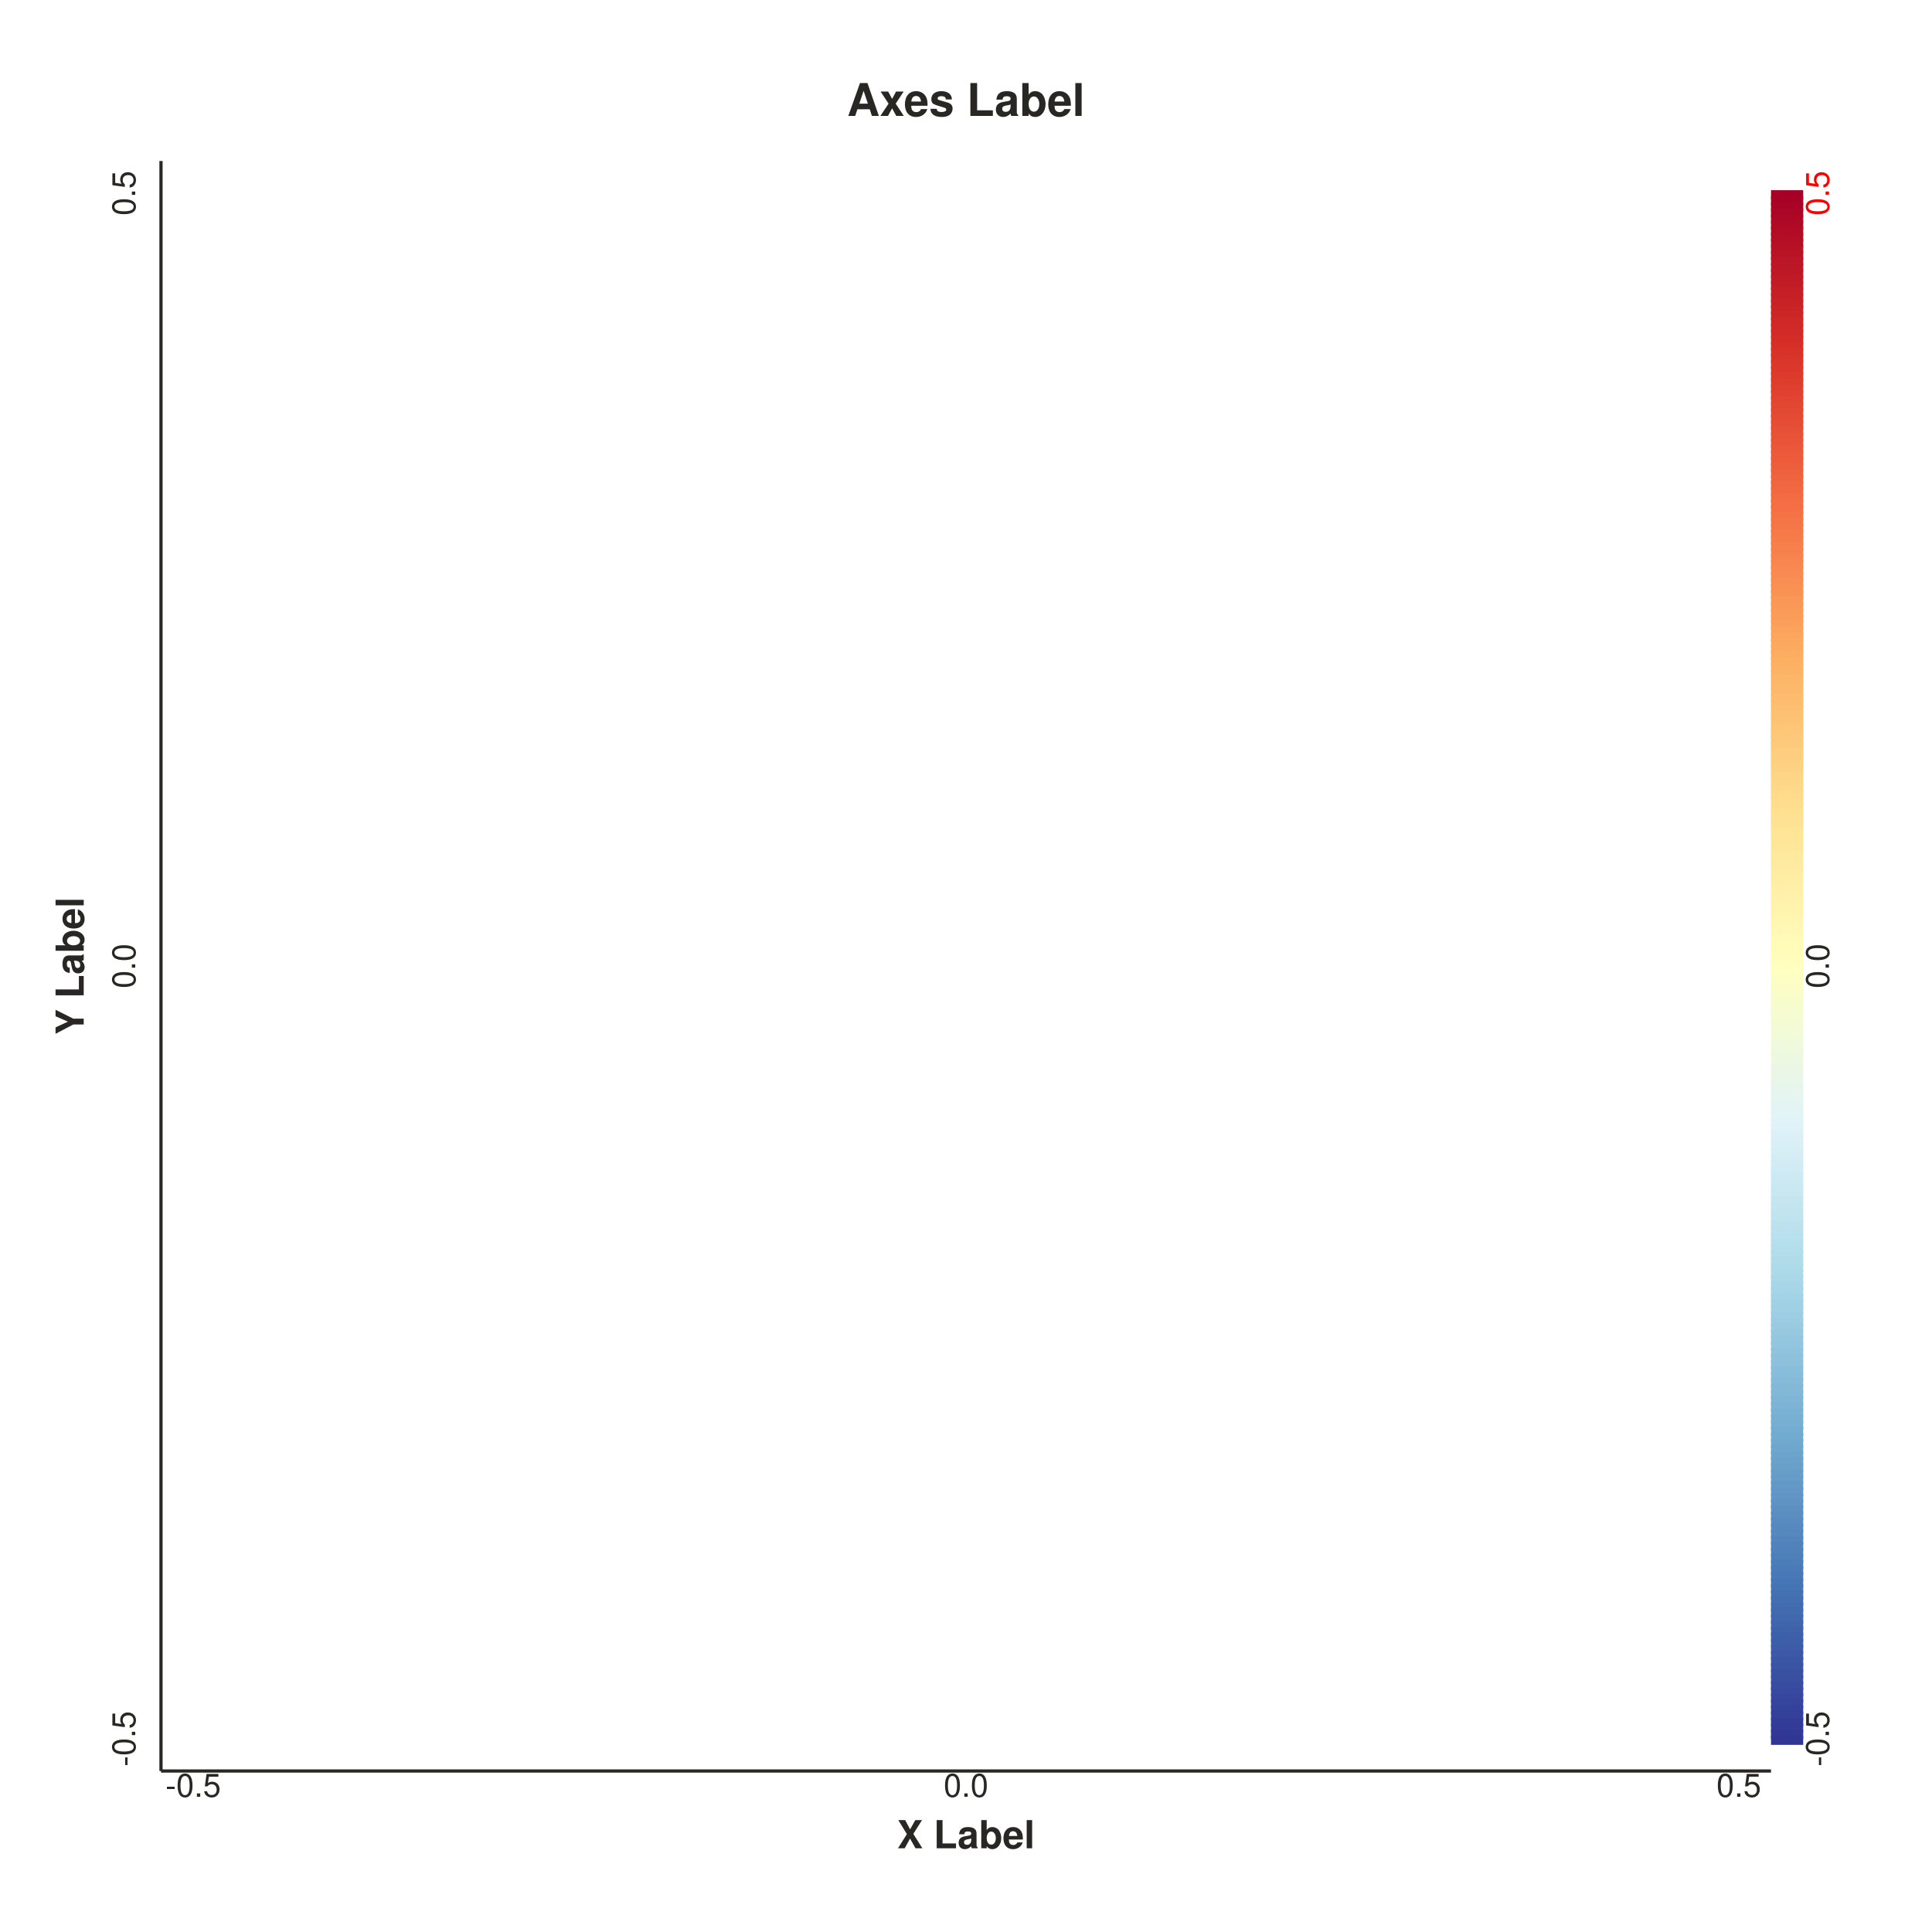
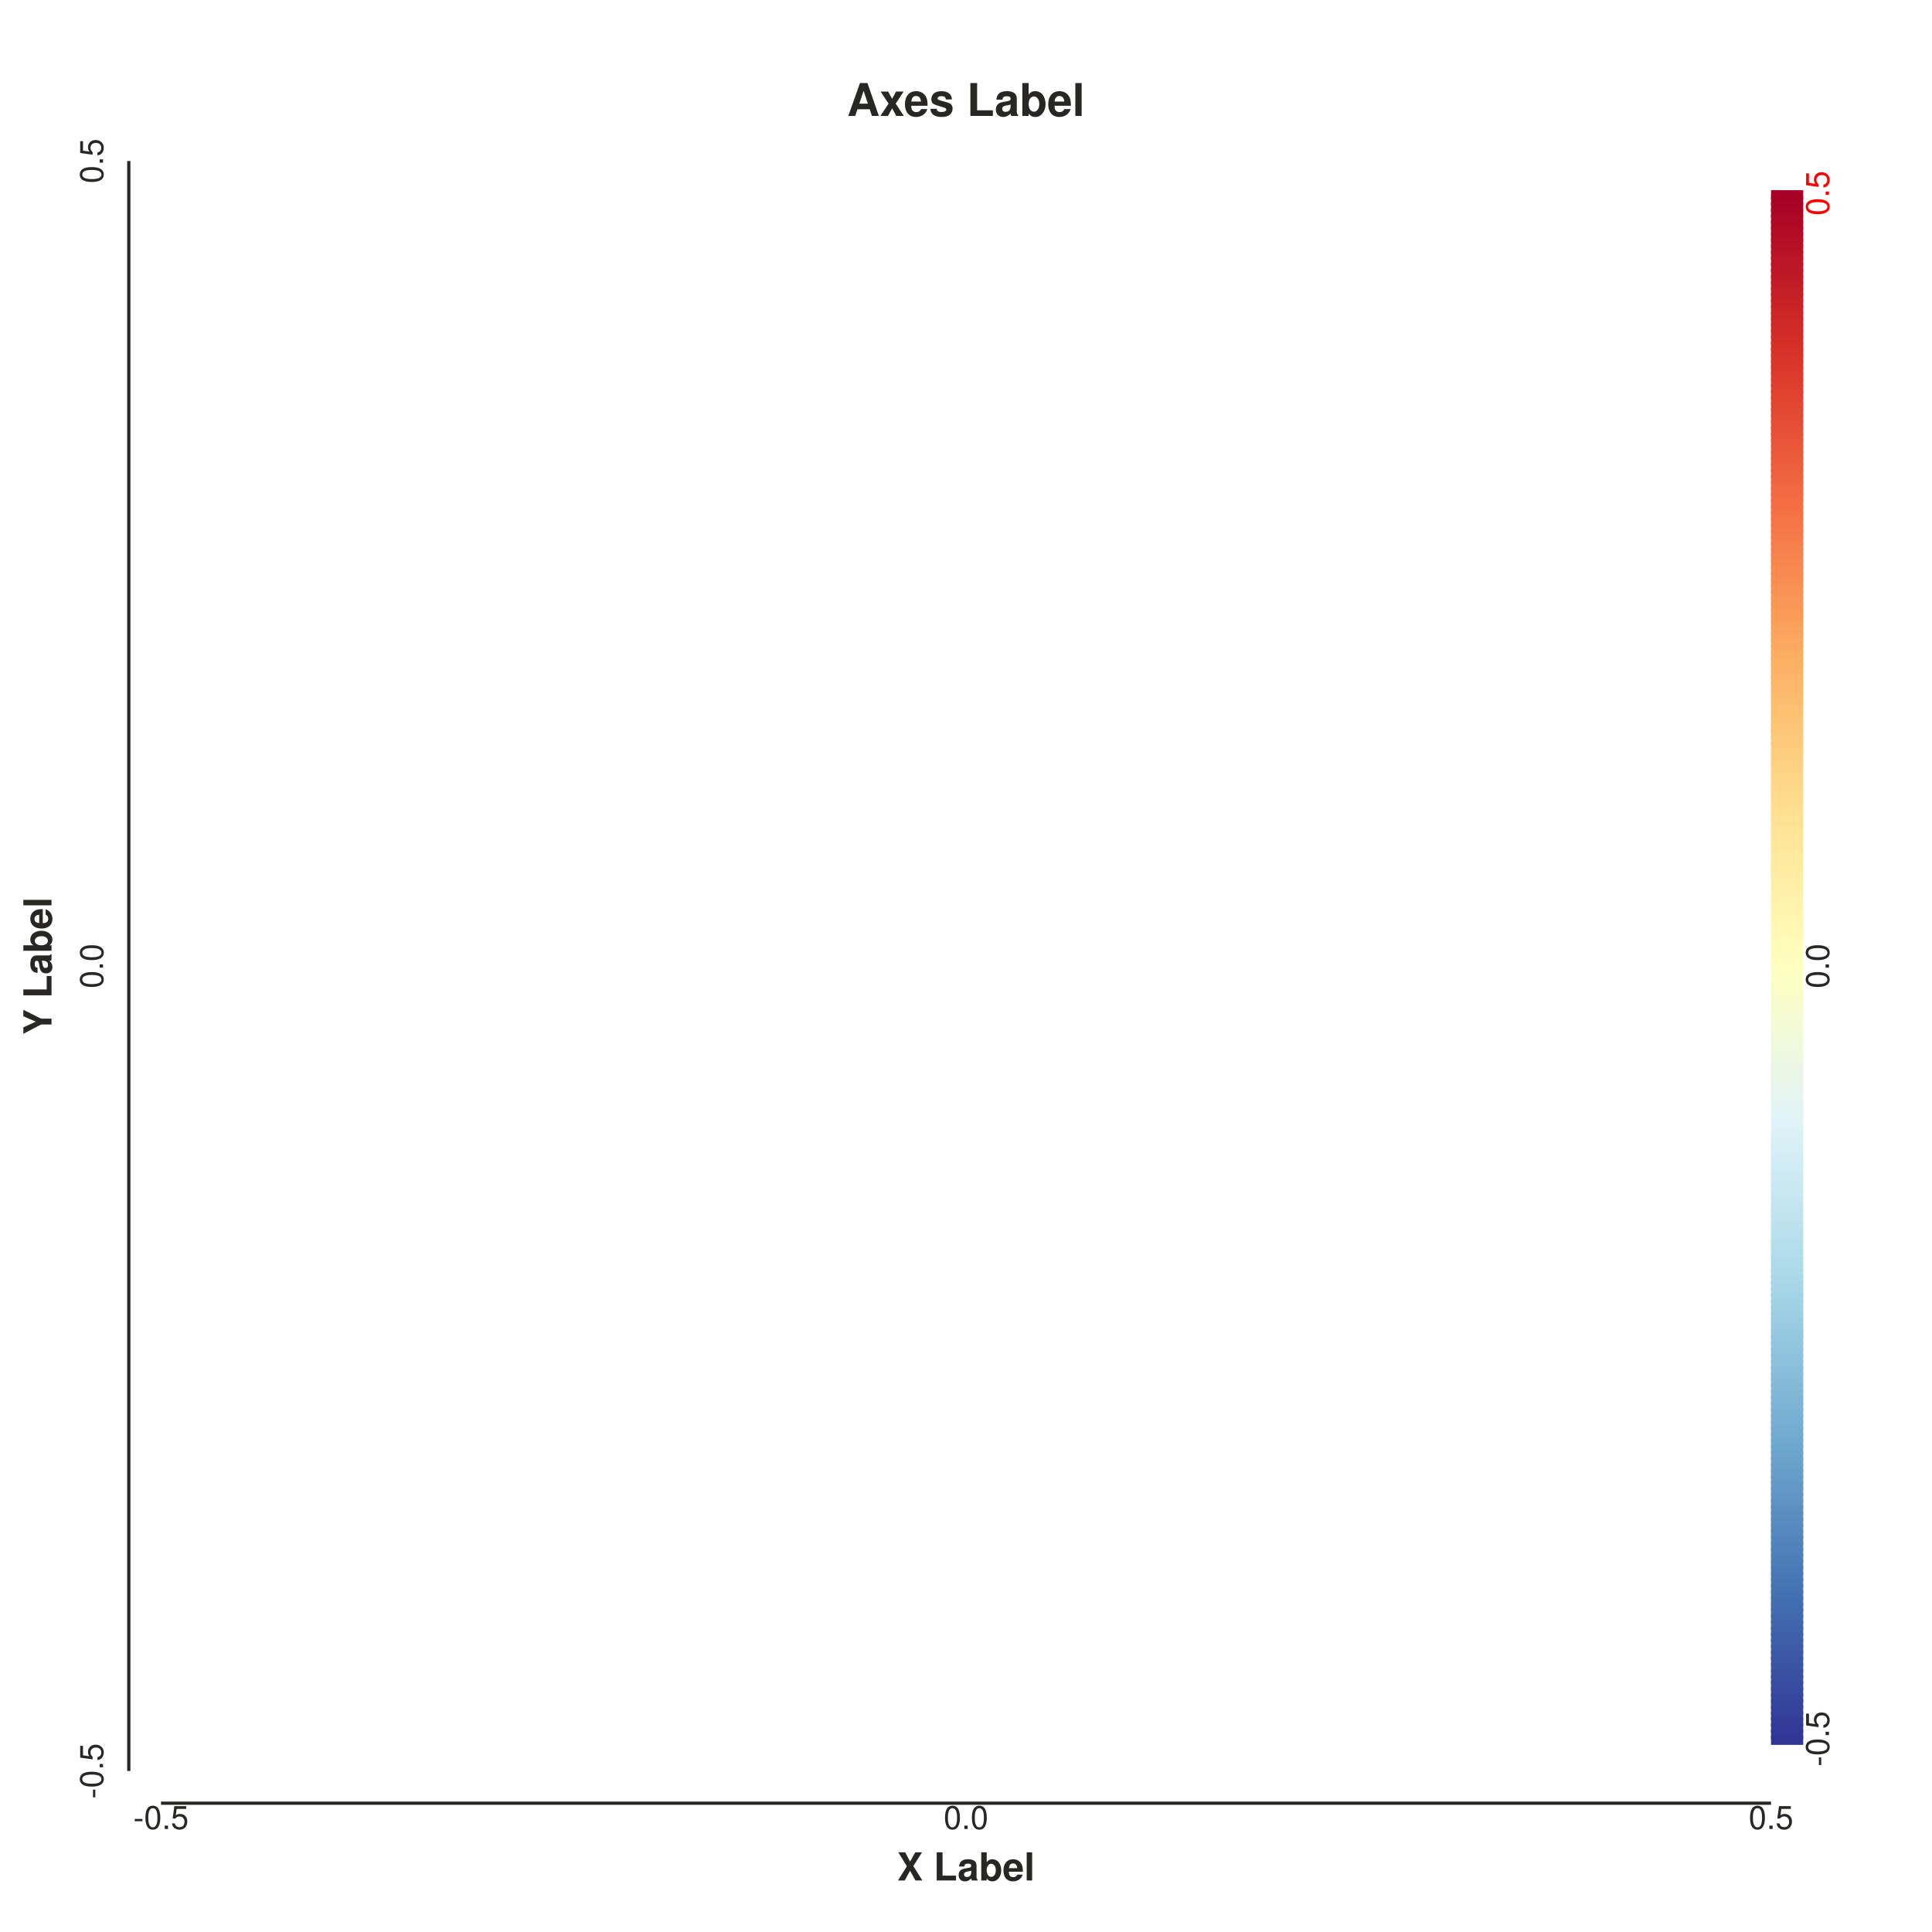
- <svg xmlns="http://www.w3.org/2000/svg" height="600px" id="tee0338d2e74147979bf7e54bb9b4be55" preserveAspectRatio="xMidYMid meet" style="background-color:transparent;fill:rgb(16.1%,15.3%,14.1%);fill-opacity:1.0;font-family:helvetica;font-size:12px;opacity:1.0;stroke:rgb(16.1%,15.3%,14.1%);stroke-opacity:1.0;stroke-width:1.0" viewBox="0 0 600 600" width="600px">
-   <g class="toyplot-axes-Cartesian" id="t6a0ff7afa9c34e96bcea2bd58f576c10">
-     <clipPath id="tc15d5c9885dc42e28a6ea1efe4461eb5">
-       <rect height="500.0" width="500.0" x="50.0" y="50.0" />
+ <svg xmlns="http://www.w3.org/2000/svg" height="600px" id="t14130a71012049858977280989b5468a" preserveAspectRatio="xMidYMid meet" style="background-color:transparent;fill:rgb(16.1%,15.3%,14.1%);fill-opacity:1.0;font-family:helvetica;font-size:12px;opacity:1.0;stroke:rgb(16.1%,15.3%,14.1%);stroke-opacity:1.0;stroke-width:1.0" viewBox="0 0 600 600" width="600px">
+   <g class="toyplot-axes-Cartesian" id="tb0175633c7644c5f89235b74d21e7863">
+     <clipPath id="te3fff82ade654fedb8aa8ce6fbadb697">
+       <rect height="520.0" width="520.0" x="40.0" y="40.0" />
    </clipPath>
-     <g class="toyplot-coordinate-events" clip-path="url(#tc15d5c9885dc42e28a6ea1efe4461eb5)" style="cursor:crosshair">
+     <g class="toyplot-coordinate-events" clip-path="url(#te3fff82ade654fedb8aa8ce6fbadb697)" style="cursor:crosshair">
      <rect height="500.0" style="pointer-events:all;visibility:hidden" width="500.0" x="50.0" y="50.0" />
    </g>
    <g class="toyplot-coordinates" style="visibility:hidden">
      <rect height="14.0" style="fill:rgb(100%,100%,100%);fill-opacity:1.0;opacity:0.75;stroke:none" width="90.0" x="450.0" y="60.0" />
      <text style="alignment-baseline:middle;font-size:10px;font-weight:normal;stroke:none;text-anchor:middle" x="495.0" y="67.0" />
    </g>
-     <line style="" x1="50.0" x2="550.0" y1="550.0" y2="550.0" />
-     <g>
-       <text style="alignment-baseline:middle;baseline-shift:-80%;font-size:10px;font-weight:normal;stroke:none;text-anchor:middle" x="60.0" y="550.0">-0.5</text>
-       <text style="alignment-baseline:middle;baseline-shift:-80%;font-size:10px;font-weight:normal;stroke:none;text-anchor:middle" x="300.0" y="550.0">0.0</text>
-       <text style="alignment-baseline:middle;baseline-shift:-80%;font-size:10px;font-weight:normal;stroke:none;text-anchor:middle" x="540.0" y="550.0">0.5</text>
-     </g>
-     <text style="alignment-baseline:middle;baseline-shift:-200%;font-weight:bold;stroke:none;text-anchor:middle" x="300.0" y="550.0">X Label</text>
-     <line style="" x1="50.0" x2="50.0" y1="50.0" y2="550.0" />
-     <g>
-       <text style="alignment-baseline:middle;baseline-shift:80%;font-size:10px;font-weight:normal;stroke:none;text-anchor:middle" transform="rotate(-90, 50.0, 540.0)" x="50.0" y="540.0">-0.5</text>
-       <text style="alignment-baseline:middle;baseline-shift:80%;font-size:10px;font-weight:normal;stroke:none;text-anchor:middle" transform="rotate(-90, 50.0, 300.0)" x="50.0" y="300.0">0.0</text>
-       <text style="alignment-baseline:middle;baseline-shift:80%;font-size:10px;font-weight:normal;stroke:none;text-anchor:middle" transform="rotate(-90, 50.0, 60.0)" x="50.0" y="60.0">0.5</text>
-     </g>
-     <text style="alignment-baseline:middle;baseline-shift:200%;font-weight:bold;stroke:none;text-anchor:middle" transform="rotate(-90, 50.0, 300.0)" x="50.0" y="300.0">Y Label</text>
+     <g class="toyplot-axes-Axis" id="td9a2235dd8f84a8ab912714c0fbbb847" transform="translate(50.0,560.0) rotate(0.0)">
+       <line style="" x1="0" x2="500.0" y1="0" y2="0" />
+       <g>
+         <text style="alignment-baseline:middle;baseline-shift:-80%;font-size:10px;font-weight:normal;stroke:none;text-anchor:middle" x="0.0" y="0">-0.5</text>
+         <text style="alignment-baseline:middle;baseline-shift:-80%;font-size:10px;font-weight:normal;stroke:none;text-anchor:middle" x="250.0" y="0">0.0</text>
+         <text style="alignment-baseline:middle;baseline-shift:-80%;font-size:10px;font-weight:normal;stroke:none;text-anchor:middle" x="500.0" y="0">0.5</text>
+       </g>
+       <text style="alignment-baseline:middle;baseline-shift:-200%;font-weight:bold;stroke:none;text-anchor:middle" x="250.0" y="0">X Label</text>
+     </g>
+     <g class="toyplot-axes-Axis" id="t10417e69205542f2a262b6434a04604e" transform="translate(40.0,550.0) rotate(-90.0)">
+       <line style="" x1="0" x2="500.0" y1="0" y2="0" />
+       <g>
+         <text style="alignment-baseline:middle;baseline-shift:80%;font-size:10px;font-weight:normal;stroke:none;text-anchor:middle" x="0.0" y="0">-0.5</text>
+         <text style="alignment-baseline:middle;baseline-shift:80%;font-size:10px;font-weight:normal;stroke:none;text-anchor:middle" x="250.0" y="0">0.0</text>
+         <text style="alignment-baseline:middle;baseline-shift:80%;font-size:10px;font-weight:normal;stroke:none;text-anchor:middle" x="500.0" y="0">0.5</text>
+       </g>
+       <text style="alignment-baseline:middle;baseline-shift:200%;font-weight:bold;stroke:none;text-anchor:middle" x="250.0" y="0">Y Label</text>
+     </g>
    <text style="alignment-baseline:middle;baseline-shift:100%;font-size:14px;font-weight:bold;stroke:none;text-anchor:middle" x="300.0" y="50.0">Axes Label</text>
  </g>
-   <g class="toyplot-mark-VColorBar" id="t047d5dd4fcd84467b932bd22328dee06" style="">
+   <g class="toyplot-mark-VColorBar" id="t576388ac5bcb4a2da7745b12e05a58aa" style="">
    <rect height="2.824" style="fill:rgb(64.7%,0%,14.9%);fill-opacity:1.0;stroke:none" width="10.0" x="550.0" y="59.059" />
    <rect height="2.824" style="fill:rgb(65.5%,0.738%,14.9%);fill-opacity:1.0;stroke:none" width="10.0" x="550.0" y="60.941" />
    <rect height="2.824" style="fill:rgb(66.2%,1.48%,14.9%);fill-opacity:1.0;stroke:none" width="10.0" x="550.0" y="62.824" />
    <rect height="2.824" style="fill:rgb(67%,2.21%,14.9%);fill-opacity:1.0;stroke:none" width="10.0" x="550.0" y="64.706" />
    <rect height="2.824" style="fill:rgb(67.8%,2.95%,15%);fill-opacity:1.0;stroke:none" width="10.0" x="550.0" y="66.588" />
    <rect height="2.824" style="fill:rgb(68.6%,3.69%,15%);fill-opacity:1.0;stroke:none" width="10.0" x="550.0" y="68.471" />
    <rect height="2.824" style="fill:rgb(69.3%,4.43%,15%);fill-opacity:1.0;stroke:none" width="10.0" x="550.0" y="70.353" />
    <rect height="2.824" style="fill:rgb(70.1%,5.17%,15%);fill-opacity:1.0;stroke:none" width="10.0" x="550.0" y="72.235" />
    <rect height="2.824" style="fill:rgb(70.9%,5.91%,15%);fill-opacity:1.0;stroke:none" width="10.0" x="550.0" y="74.118" />
    <rect height="2.824" style="fill:rgb(71.6%,6.64%,15%);fill-opacity:1.0;stroke:none" width="10.0" x="550.0" y="76.0" />
    <rect height="2.824" style="fill:rgb(72.4%,7.38%,15.1%);fill-opacity:1.0;stroke:none" width="10.0" x="550.0" y="77.882" />
    <rect height="2.824" style="fill:rgb(73.2%,8.12%,15.1%);fill-opacity:1.0;stroke:none" width="10.0" x="550.0" y="79.765" />
    <rect height="2.824" style="fill:rgb(73.9%,8.86%,15.1%);fill-opacity:1.0;stroke:none" width="10.0" x="550.0" y="81.647" />
    <rect height="2.824" style="fill:rgb(74.7%,9.6%,15.1%);fill-opacity:1.0;stroke:none" width="10.0" x="550.0" y="83.529" />
    <rect height="2.824" style="fill:rgb(75.5%,10.3%,15.1%);fill-opacity:1.0;stroke:none" width="10.0" x="550.0" y="85.412" />
    <rect height="2.824" style="fill:rgb(76.2%,11.1%,15.1%);fill-opacity:1.0;stroke:none" width="10.0" x="550.0" y="87.294" />
    <rect height="2.824" style="fill:rgb(77%,11.8%,15.1%);fill-opacity:1.0;stroke:none" width="10.0" x="550.0" y="89.176" />
    <rect height="2.824" style="fill:rgb(77.8%,12.5%,15.2%);fill-opacity:1.0;stroke:none" width="10.0" x="550.0" y="91.059" />
    <rect height="2.824" style="fill:rgb(78.5%,13.3%,15.2%);fill-opacity:1.0;stroke:none" width="10.0" x="550.0" y="92.941" />
    <rect height="2.824" style="fill:rgb(79.3%,14%,15.2%);fill-opacity:1.0;stroke:none" width="10.0" x="550.0" y="94.824" />
    <rect height="2.824" style="fill:rgb(80.1%,14.8%,15.2%);fill-opacity:1.0;stroke:none" width="10.0" x="550.0" y="96.706" />
    <rect height="2.824" style="fill:rgb(80.9%,15.5%,15.2%);fill-opacity:1.0;stroke:none" width="10.0" x="550.0" y="98.588" />
    <rect height="2.824" style="fill:rgb(81.6%,16.2%,15.2%);fill-opacity:1.0;stroke:none" width="10.0" x="550.0" y="100.471" />
    <rect height="2.824" style="fill:rgb(82.4%,17%,15.3%);fill-opacity:1.0;stroke:none" width="10.0" x="550.0" y="102.353" />
    <rect height="2.824" style="fill:rgb(83.2%,17.7%,15.3%);fill-opacity:1.0;stroke:none" width="10.0" x="550.0" y="104.235" />
    <rect height="2.824" style="fill:rgb(83.9%,18.5%,15.3%);fill-opacity:1.0;stroke:none" width="10.0" x="550.0" y="106.118" />
    <rect height="2.824" style="fill:rgb(84.5%,19.3%,15.5%);fill-opacity:1.0;stroke:none" width="10.0" x="550.0" y="108.0" />
    <rect height="2.824" style="fill:rgb(85%,20.2%,15.9%);fill-opacity:1.0;stroke:none" width="10.0" x="550.0" y="109.882" />
    <rect height="2.824" style="fill:rgb(85.4%,21.2%,16.4%);fill-opacity:1.0;stroke:none" width="10.0" x="550.0" y="111.765" />
    <rect height="2.824" style="fill:rgb(85.9%,22.1%,16.8%);fill-opacity:1.0;stroke:none" width="10.0" x="550.0" y="113.647" />
    <rect height="2.824" style="fill:rgb(86.3%,23%,17.2%);fill-opacity:1.0;stroke:none" width="10.0" x="550.0" y="115.529" />
    <rect height="2.824" style="fill:rgb(86.8%,24%,17.7%);fill-opacity:1.0;stroke:none" width="10.0" x="550.0" y="117.412" />
    <rect height="2.824" style="fill:rgb(87.2%,24.9%,18.1%);fill-opacity:1.0;stroke:none" width="10.0" x="550.0" y="119.294" />
    <rect height="2.824" style="fill:rgb(87.7%,25.9%,18.5%);fill-opacity:1.0;stroke:none" width="10.0" x="550.0" y="121.176" />
    <rect height="2.824" style="fill:rgb(88.1%,26.8%,19%);fill-opacity:1.0;stroke:none" width="10.0" x="550.0" y="123.059" />
    <rect height="2.824" style="fill:rgb(88.6%,27.7%,19.4%);fill-opacity:1.0;stroke:none" width="10.0" x="550.0" y="124.941" />
    <rect height="2.824" style="fill:rgb(89%,28.7%,19.8%);fill-opacity:1.0;stroke:none" width="10.0" x="550.0" y="126.824" />
    <rect height="2.824" style="fill:rgb(89.4%,29.6%,20.2%);fill-opacity:1.0;stroke:none" width="10.0" x="550.0" y="128.706" />
    <rect height="2.824" style="fill:rgb(89.9%,30.5%,20.7%);fill-opacity:1.0;stroke:none" width="10.0" x="550.0" y="130.588" />
    <rect height="2.824" style="fill:rgb(90.3%,31.5%,21.1%);fill-opacity:1.0;stroke:none" width="10.0" x="550.0" y="132.471" />
    <rect height="2.824" style="fill:rgb(90.8%,32.4%,21.5%);fill-opacity:1.0;stroke:none" width="10.0" x="550.0" y="134.353" />
    <rect height="2.824" style="fill:rgb(91.2%,33.4%,22%);fill-opacity:1.0;stroke:none" width="10.0" x="550.0" y="136.235" />
    <rect height="2.824" style="fill:rgb(91.7%,34.3%,22.4%);fill-opacity:1.0;stroke:none" width="10.0" x="550.0" y="138.118" />
    <rect height="2.824" style="fill:rgb(92.1%,35.2%,22.8%);fill-opacity:1.0;stroke:none" width="10.0" x="550.0" y="140.0" />
    <rect height="2.824" style="fill:rgb(92.6%,36.2%,23.3%);fill-opacity:1.0;stroke:none" width="10.0" x="550.0" y="141.882" />
    <rect height="2.824" style="fill:rgb(93%,37.1%,23.7%);fill-opacity:1.0;stroke:none" width="10.0" x="550.0" y="143.765" />
    <rect height="2.824" style="fill:rgb(93.5%,38.1%,24.1%);fill-opacity:1.0;stroke:none" width="10.0" x="550.0" y="145.647" />
    <rect height="2.824" style="fill:rgb(93.9%,39%,24.6%);fill-opacity:1.0;stroke:none" width="10.0" x="550.0" y="147.529" />
    <rect height="2.824" style="fill:rgb(94.3%,39.9%,25%);fill-opacity:1.0;stroke:none" width="10.0" x="550.0" y="149.412" />
    <rect height="2.824" style="fill:rgb(94.8%,40.9%,25.4%);fill-opacity:1.0;stroke:none" width="10.0" x="550.0" y="151.294" />
    <rect height="2.824" style="fill:rgb(95.2%,41.8%,25.8%);fill-opacity:1.0;stroke:none" width="10.0" x="550.0" y="153.176" />
    <rect height="2.824" style="fill:rgb(95.7%,42.7%,26.3%);fill-opacity:1.0;stroke:none" width="10.0" x="550.0" y="155.059" />
    <rect height="2.824" style="fill:rgb(95.8%,43.7%,26.7%);fill-opacity:1.0;stroke:none" width="10.0" x="550.0" y="156.941" />
    <rect height="2.824" style="fill:rgb(96%,44.7%,27.2%);fill-opacity:1.0;stroke:none" width="10.0" x="550.0" y="158.824" />
    <rect height="2.824" style="fill:rgb(96.1%,45.7%,27.7%);fill-opacity:1.0;stroke:none" width="10.0" x="550.0" y="160.706" />
    <rect height="2.824" style="fill:rgb(96.2%,46.7%,28.1%);fill-opacity:1.0;stroke:none" width="10.0" x="550.0" y="162.588" />
    <rect height="2.824" style="fill:rgb(96.4%,47.7%,28.6%);fill-opacity:1.0;stroke:none" width="10.0" x="550.0" y="164.471" />
    <rect height="2.824" style="fill:rgb(96.5%,48.7%,29%);fill-opacity:1.0;stroke:none" width="10.0" x="550.0" y="166.353" />
    <rect height="2.824" style="fill:rgb(96.7%,49.7%,29.5%);fill-opacity:1.0;stroke:none" width="10.0" x="550.0" y="168.235" />
    <rect height="2.824" style="fill:rgb(96.8%,50.7%,30%);fill-opacity:1.0;stroke:none" width="10.0" x="550.0" y="170.118" />
    <rect height="2.824" style="fill:rgb(96.9%,51.7%,30.4%);fill-opacity:1.0;stroke:none" width="10.0" x="550.0" y="172.0" />
    <rect height="2.824" style="fill:rgb(97.1%,52.7%,30.9%);fill-opacity:1.0;stroke:none" width="10.0" x="550.0" y="173.882" />
    <rect height="2.824" style="fill:rgb(97.2%,53.7%,31.3%);fill-opacity:1.0;stroke:none" width="10.0" x="550.0" y="175.765" />
    <rect height="2.824" style="fill:rgb(97.3%,54.7%,31.8%);fill-opacity:1.0;stroke:none" width="10.0" x="550.0" y="177.647" />
    <rect height="2.824" style="fill:rgb(97.5%,55.7%,32.3%);fill-opacity:1.0;stroke:none" width="10.0" x="550.0" y="179.529" />
    <rect height="2.824" style="fill:rgb(97.6%,56.7%,32.7%);fill-opacity:1.0;stroke:none" width="10.0" x="550.0" y="181.412" />
    <rect height="2.824" style="fill:rgb(97.8%,57.7%,33.2%);fill-opacity:1.0;stroke:none" width="10.0" x="550.0" y="183.294" />
    <rect height="2.824" style="fill:rgb(97.9%,58.7%,33.7%);fill-opacity:1.0;stroke:none" width="10.0" x="550.0" y="185.176" />
    <rect height="2.824" style="fill:rgb(98%,59.7%,34.1%);fill-opacity:1.0;stroke:none" width="10.0" x="550.0" y="187.059" />
    <rect height="2.824" style="fill:rgb(98.2%,60.7%,34.6%);fill-opacity:1.0;stroke:none" width="10.0" x="550.0" y="188.941" />
    <rect height="2.824" style="fill:rgb(98.3%,61.7%,35%);fill-opacity:1.0;stroke:none" width="10.0" x="550.0" y="190.824" />
    <rect height="2.824" style="fill:rgb(98.5%,62.7%,35.5%);fill-opacity:1.0;stroke:none" width="10.0" x="550.0" y="192.706" />
    <rect height="2.824" style="fill:rgb(98.6%,63.7%,36%);fill-opacity:1.0;stroke:none" width="10.0" x="550.0" y="194.588" />
    <rect height="2.824" style="fill:rgb(98.7%,64.7%,36.4%);fill-opacity:1.0;stroke:none" width="10.0" x="550.0" y="196.471" />
    <rect height="2.824" style="fill:rgb(98.9%,65.7%,36.9%);fill-opacity:1.0;stroke:none" width="10.0" x="550.0" y="198.353" />
    <rect height="2.824" style="fill:rgb(99%,66.7%,37.3%);fill-opacity:1.0;stroke:none" width="10.0" x="550.0" y="200.235" />
    <rect height="2.824" style="fill:rgb(99.1%,67.7%,37.8%);fill-opacity:1.0;stroke:none" width="10.0" x="550.0" y="202.118" />
    <rect height="2.824" style="fill:rgb(99.2%,68.6%,38.4%);fill-opacity:1.0;stroke:none" width="10.0" x="550.0" y="204" />
    <rect height="2.824" style="fill:rgb(99.2%,69.4%,39.1%);fill-opacity:1.0;stroke:none" width="10.0" x="550.0" y="205.882" />
    <rect height="2.824" style="fill:rgb(99.3%,70.2%,39.8%);fill-opacity:1.0;stroke:none" width="10.0" x="550.0" y="207.765" />
    <rect height="2.824" style="fill:rgb(99.3%,70.9%,40.6%);fill-opacity:1.0;stroke:none" width="10.0" x="550.0" y="209.647" />
    <rect height="2.824" style="fill:rgb(99.3%,71.7%,41.3%);fill-opacity:1.0;stroke:none" width="10.0" x="550.0" y="211.529" />
    <rect height="2.824" style="fill:rgb(99.3%,72.5%,42%);fill-opacity:1.0;stroke:none" width="10.0" x="550.0" y="213.412" />
    <rect height="2.824" style="fill:rgb(99.3%,73.2%,42.7%);fill-opacity:1.0;stroke:none" width="10.0" x="550.0" y="215.294" />
    <rect height="2.824" style="fill:rgb(99.3%,74%,43.5%);fill-opacity:1.0;stroke:none" width="10.0" x="550.0" y="217.176" />
    <rect height="2.824" style="fill:rgb(99.3%,74.8%,44.2%);fill-opacity:1.0;stroke:none" width="10.0" x="550.0" y="219.059" />
    <rect height="2.824" style="fill:rgb(99.4%,75.5%,44.9%);fill-opacity:1.0;stroke:none" width="10.0" x="550.0" y="220.941" />
    <rect height="2.824" style="fill:rgb(99.4%,76.3%,45.6%);fill-opacity:1.0;stroke:none" width="10.0" x="550.0" y="222.824" />
    <rect height="2.824" style="fill:rgb(99.4%,77.1%,46.4%);fill-opacity:1.0;stroke:none" width="10.0" x="550.0" y="224.706" />
    <rect height="2.824" style="fill:rgb(99.4%,77.8%,47.1%);fill-opacity:1.0;stroke:none" width="10.0" x="550.0" y="226.588" />
    <rect height="2.824" style="fill:rgb(99.4%,78.6%,47.8%);fill-opacity:1.0;stroke:none" width="10.0" x="550.0" y="228.471" />
    <rect height="2.824" style="fill:rgb(99.4%,79.4%,48.5%);fill-opacity:1.0;stroke:none" width="10.0" x="550.0" y="230.353" />
    <rect height="2.824" style="fill:rgb(99.5%,80.2%,49.2%);fill-opacity:1.0;stroke:none" width="10.0" x="550.0" y="232.235" />
    <rect height="2.824" style="fill:rgb(99.5%,80.9%,50%);fill-opacity:1.0;stroke:none" width="10.0" x="550.0" y="234.118" />
    <rect height="2.824" style="fill:rgb(99.5%,81.7%,50.7%);fill-opacity:1.0;stroke:none" width="10.0" x="550.0" y="236" />
    <rect height="2.824" style="fill:rgb(99.5%,82.5%,51.4%);fill-opacity:1.0;stroke:none" width="10.0" x="550.0" y="237.882" />
    <rect height="2.824" style="fill:rgb(99.5%,83.2%,52.1%);fill-opacity:1.0;stroke:none" width="10.0" x="550.0" y="239.765" />
    <rect height="2.824" style="fill:rgb(99.5%,84%,52.9%);fill-opacity:1.0;stroke:none" width="10.0" x="550.0" y="241.647" />
    <rect height="2.824" style="fill:rgb(99.5%,84.8%,53.6%);fill-opacity:1.0;stroke:none" width="10.0" x="550.0" y="243.529" />
    <rect height="2.824" style="fill:rgb(99.6%,85.5%,54.3%);fill-opacity:1.0;stroke:none" width="10.0" x="550.0" y="245.412" />
    <rect height="2.824" style="fill:rgb(99.6%,86.3%,55%);fill-opacity:1.0;stroke:none" width="10.0" x="550.0" y="247.294" />
    <rect height="2.824" style="fill:rgb(99.6%,87.1%,55.7%);fill-opacity:1.0;stroke:none" width="10.0" x="550.0" y="249.176" />
    <rect height="2.824" style="fill:rgb(99.6%,87.8%,56.5%);fill-opacity:1.0;stroke:none" width="10.0" x="550.0" y="251.059" />
    <rect height="2.824" style="fill:rgb(99.6%,88.3%,57.2%);fill-opacity:1.0;stroke:none" width="10.0" x="550.0" y="252.941" />
    <rect height="2.824" style="fill:rgb(99.6%,88.8%,57.9%);fill-opacity:1.0;stroke:none" width="10.0" x="550.0" y="254.824" />
    <rect height="2.824" style="fill:rgb(99.7%,89.3%,58.6%);fill-opacity:1.0;stroke:none" width="10.0" x="550.0" y="256.706" />
    <rect height="2.824" style="fill:rgb(99.7%,89.8%,59.4%);fill-opacity:1.0;stroke:none" width="10.0" x="550.0" y="258.588" />
    <rect height="2.824" style="fill:rgb(99.7%,90.2%,60.1%);fill-opacity:1.0;stroke:none" width="10.0" x="550.0" y="260.471" />
    <rect height="2.824" style="fill:rgb(99.7%,90.7%,60.8%);fill-opacity:1.0;stroke:none" width="10.0" x="550.0" y="262.353" />
    <rect height="2.824" style="fill:rgb(99.7%,91.2%,61.5%);fill-opacity:1.0;stroke:none" width="10.0" x="550.0" y="264.235" />
    <rect height="2.824" style="fill:rgb(99.7%,91.7%,62.3%);fill-opacity:1.0;stroke:none" width="10.0" x="550.0" y="266.118" />
    <rect height="2.824" style="fill:rgb(99.7%,92.1%,63%);fill-opacity:1.0;stroke:none" width="10.0" x="550.0" y="268.0" />
    <rect height="2.824" style="fill:rgb(99.8%,92.6%,63.7%);fill-opacity:1.0;stroke:none" width="10.0" x="550.0" y="269.882" />
    <rect height="2.824" style="fill:rgb(99.8%,93.1%,64.4%);fill-opacity:1.0;stroke:none" width="10.0" x="550.0" y="271.765" />
    <rect height="2.824" style="fill:rgb(99.8%,93.6%,65.1%);fill-opacity:1.0;stroke:none" width="10.0" x="550.0" y="273.647" />
    <rect height="2.824" style="fill:rgb(99.8%,94%,65.9%);fill-opacity:1.0;stroke:none" width="10.0" x="550.0" y="275.529" />
    <rect height="2.824" style="fill:rgb(99.8%,94.5%,66.6%);fill-opacity:1.0;stroke:none" width="10.0" x="550.0" y="277.412" />
    <rect height="2.824" style="fill:rgb(99.8%,95%,67.3%);fill-opacity:1.0;stroke:none" width="10.0" x="550.0" y="279.294" />
    <rect height="2.824" style="fill:rgb(99.9%,95.5%,68%);fill-opacity:1.0;stroke:none" width="10.0" x="550.0" y="281.176" />
    <rect height="2.824" style="fill:rgb(99.9%,95.9%,68.8%);fill-opacity:1.0;stroke:none" width="10.0" x="550.0" y="283.059" />
    <rect height="2.824" style="fill:rgb(99.9%,96.4%,69.5%);fill-opacity:1.0;stroke:none" width="10.0" x="550.0" y="284.941" />
    <rect height="2.824" style="fill:rgb(99.9%,96.9%,70.2%);fill-opacity:1.0;stroke:none" width="10.0" x="550.0" y="286.824" />
    <rect height="2.824" style="fill:rgb(99.9%,97.4%,70.9%);fill-opacity:1.0;stroke:none" width="10.0" x="550.0" y="288.706" />
    <rect height="2.824" style="fill:rgb(99.9%,97.9%,71.6%);fill-opacity:1.0;stroke:none" width="10.0" x="550.0" y="290.588" />
    <rect height="2.824" style="fill:rgb(99.9%,98.3%,72.4%);fill-opacity:1.0;stroke:none" width="10.0" x="550.0" y="292.471" />
    <rect height="2.824" style="fill:rgb(100%,98.8%,73.1%);fill-opacity:1.0;stroke:none" width="10.0" x="550.0" y="294.353" />
    <rect height="2.824" style="fill:rgb(100%,99.3%,73.8%);fill-opacity:1.0;stroke:none" width="10.0" x="550.0" y="296.235" />
    <rect height="2.824" style="fill:rgb(100%,99.8%,74.5%);fill-opacity:1.0;stroke:none" width="10.0" x="550.0" y="298.118" />
    <rect height="2.824" style="fill:rgb(99.8%,99.9%,75.3%);fill-opacity:1.0;stroke:none" width="10.0" x="550.0" y="300.0" />
    <rect height="2.824" style="fill:rgb(99.3%,99.7%,76.2%);fill-opacity:1.0;stroke:none" width="10.0" x="550.0" y="301.882" />
    <rect height="2.824" style="fill:rgb(98.8%,99.5%,77.1%);fill-opacity:1.0;stroke:none" width="10.0" x="550.0" y="303.765" />
    <rect height="2.824" style="fill:rgb(98.3%,99.4%,78%);fill-opacity:1.0;stroke:none" width="10.0" x="550.0" y="305.647" />
    <rect height="2.824" style="fill:rgb(97.9%,99.2%,78.8%);fill-opacity:1.0;stroke:none" width="10.0" x="550.0" y="307.529" />
    <rect height="2.824" style="fill:rgb(97.4%,99%,79.7%);fill-opacity:1.0;stroke:none" width="10.0" x="550.0" y="309.412" />
    <rect height="2.824" style="fill:rgb(96.9%,98.8%,80.6%);fill-opacity:1.0;stroke:none" width="10.0" x="550.0" y="311.294" />
    <rect height="2.824" style="fill:rgb(96.4%,98.6%,81.5%);fill-opacity:1.0;stroke:none" width="10.0" x="550.0" y="313.176" />
    <rect height="2.824" style="fill:rgb(95.9%,98.4%,82.4%);fill-opacity:1.0;stroke:none" width="10.0" x="550.0" y="315.059" />
    <rect height="2.824" style="fill:rgb(95.5%,98.2%,83.2%);fill-opacity:1.0;stroke:none" width="10.0" x="550.0" y="316.941" />
    <rect height="2.824" style="fill:rgb(95%,98.1%,84.1%);fill-opacity:1.0;stroke:none" width="10.0" x="550.0" y="318.824" />
    <rect height="2.824" style="fill:rgb(94.5%,97.9%,85%);fill-opacity:1.0;stroke:none" width="10.0" x="550.0" y="320.706" />
    <rect height="2.824" style="fill:rgb(94%,97.7%,85.9%);fill-opacity:1.0;stroke:none" width="10.0" x="550.0" y="322.588" />
    <rect height="2.824" style="fill:rgb(93.6%,97.5%,86.7%);fill-opacity:1.0;stroke:none" width="10.0" x="550.0" y="324.471" />
    <rect height="2.824" style="fill:rgb(93.1%,97.3%,87.6%);fill-opacity:1.0;stroke:none" width="10.0" x="550.0" y="326.353" />
    <rect height="2.824" style="fill:rgb(92.6%,97.1%,88.5%);fill-opacity:1.0;stroke:none" width="10.0" x="550.0" y="328.235" />
    <rect height="2.824" style="fill:rgb(92.1%,97%,89.4%);fill-opacity:1.0;stroke:none" width="10.0" x="550.0" y="330.118" />
    <rect height="2.824" style="fill:rgb(91.7%,96.8%,90.2%);fill-opacity:1.0;stroke:none" width="10.0" x="550.0" y="332" />
    <rect height="2.824" style="fill:rgb(91.2%,96.6%,91.1%);fill-opacity:1.0;stroke:none" width="10.0" x="550.0" y="333.882" />
    <rect height="2.824" style="fill:rgb(90.7%,96.4%,92%);fill-opacity:1.0;stroke:none" width="10.0" x="550.0" y="335.765" />
    <rect height="2.824" style="fill:rgb(90.2%,96.2%,92.9%);fill-opacity:1.0;stroke:none" width="10.0" x="550.0" y="337.647" />
    <rect height="2.824" style="fill:rgb(89.8%,96%,93.7%);fill-opacity:1.0;stroke:none" width="10.0" x="550.0" y="339.529" />
    <rect height="2.824" style="fill:rgb(89.3%,95.8%,94.6%);fill-opacity:1.0;stroke:none" width="10.0" x="550.0" y="341.412" />
    <rect height="2.824" style="fill:rgb(88.8%,95.7%,95.5%);fill-opacity:1.0;stroke:none" width="10.0" x="550.0" y="343.294" />
    <rect height="2.824" style="fill:rgb(88.3%,95.5%,96.4%);fill-opacity:1.0;stroke:none" width="10.0" x="550.0" y="345.176" />
    <rect height="2.824" style="fill:rgb(87.8%,95.3%,97.3%);fill-opacity:1.0;stroke:none" width="10.0" x="550.0" y="347.059" />
    <rect height="2.824" style="fill:rgb(87%,94.9%,97%);fill-opacity:1.0;stroke:none" width="10.0" x="550.0" y="348.941" />
    <rect height="2.824" style="fill:rgb(86.2%,94.5%,96.8%);fill-opacity:1.0;stroke:none" width="10.0" x="550.0" y="350.824" />
    <rect height="2.824" style="fill:rgb(85.4%,94.1%,96.6%);fill-opacity:1.0;stroke:none" width="10.0" x="550.0" y="352.706" />
    <rect height="2.824" style="fill:rgb(84.6%,93.7%,96.3%);fill-opacity:1.0;stroke:none" width="10.0" x="550.0" y="354.588" />
    <rect height="2.824" style="fill:rgb(83.8%,93.3%,96.1%);fill-opacity:1.0;stroke:none" width="10.0" x="550.0" y="356.471" />
    <rect height="2.824" style="fill:rgb(83%,92.9%,95.9%);fill-opacity:1.0;stroke:none" width="10.0" x="550.0" y="358.353" />
    <rect height="2.824" style="fill:rgb(82.1%,92.5%,95.6%);fill-opacity:1.0;stroke:none" width="10.0" x="550.0" y="360.235" />
    <rect height="2.824" style="fill:rgb(81.3%,92.1%,95.4%);fill-opacity:1.0;stroke:none" width="10.0" x="550.0" y="362.118" />
    <rect height="2.824" style="fill:rgb(80.5%,91.7%,95.2%);fill-opacity:1.0;stroke:none" width="10.0" x="550.0" y="364" />
    <rect height="2.824" style="fill:rgb(79.7%,91.3%,94.9%);fill-opacity:1.0;stroke:none" width="10.0" x="550.0" y="365.882" />
    <rect height="2.824" style="fill:rgb(78.9%,90.9%,94.7%);fill-opacity:1.0;stroke:none" width="10.0" x="550.0" y="367.765" />
    <rect height="2.824" style="fill:rgb(78.1%,90.5%,94.5%);fill-opacity:1.0;stroke:none" width="10.0" x="550.0" y="369.647" />
    <rect height="2.824" style="fill:rgb(77.2%,90.1%,94.3%);fill-opacity:1.0;stroke:none" width="10.0" x="550.0" y="371.529" />
    <rect height="2.824" style="fill:rgb(76.4%,89.7%,94%);fill-opacity:1.0;stroke:none" width="10.0" x="550.0" y="373.412" />
    <rect height="2.824" style="fill:rgb(75.6%,89.3%,93.8%);fill-opacity:1.0;stroke:none" width="10.0" x="550.0" y="375.294" />
    <rect height="2.824" style="fill:rgb(74.8%,88.9%,93.6%);fill-opacity:1.0;stroke:none" width="10.0" x="550.0" y="377.176" />
    <rect height="2.824" style="fill:rgb(74%,88.5%,93.3%);fill-opacity:1.0;stroke:none" width="10.0" x="550.0" y="379.059" />
    <rect height="2.824" style="fill:rgb(73.2%,88.1%,93.1%);fill-opacity:1.0;stroke:none" width="10.0" x="550.0" y="380.941" />
    <rect height="2.824" style="fill:rgb(72.4%,87.7%,92.9%);fill-opacity:1.0;stroke:none" width="10.0" x="550.0" y="382.824" />
    <rect height="2.824" style="fill:rgb(71.5%,87.3%,92.6%);fill-opacity:1.0;stroke:none" width="10.0" x="550.0" y="384.706" />
    <rect height="2.824" style="fill:rgb(70.7%,86.9%,92.4%);fill-opacity:1.0;stroke:none" width="10.0" x="550.0" y="386.588" />
    <rect height="2.824" style="fill:rgb(69.9%,86.5%,92.2%);fill-opacity:1.0;stroke:none" width="10.0" x="550.0" y="388.471" />
    <rect height="2.824" style="fill:rgb(69.1%,86.1%,91.9%);fill-opacity:1.0;stroke:none" width="10.0" x="550.0" y="390.353" />
    <rect height="2.824" style="fill:rgb(68.3%,85.7%,91.7%);fill-opacity:1.0;stroke:none" width="10.0" x="550.0" y="392.235" />
    <rect height="2.824" style="fill:rgb(67.5%,85.3%,91.5%);fill-opacity:1.0;stroke:none" width="10.0" x="550.0" y="394.118" />
    <rect height="2.824" style="fill:rgb(66.6%,84.8%,91.2%);fill-opacity:1.0;stroke:none" width="10.0" x="550.0" y="396" />
    <rect height="2.824" style="fill:rgb(65.8%,84.1%,90.8%);fill-opacity:1.0;stroke:none" width="10.0" x="550.0" y="397.882" />
    <rect height="2.824" style="fill:rgb(64.9%,83.4%,90.4%);fill-opacity:1.0;stroke:none" width="10.0" x="550.0" y="399.765" />
    <rect height="2.824" style="fill:rgb(64.1%,82.7%,90.1%);fill-opacity:1.0;stroke:none" width="10.0" x="550.0" y="401.647" />
    <rect height="2.824" style="fill:rgb(63.3%,82.1%,89.7%);fill-opacity:1.0;stroke:none" width="10.0" x="550.0" y="403.529" />
    <rect height="2.824" style="fill:rgb(62.4%,81.4%,89.3%);fill-opacity:1.0;stroke:none" width="10.0" x="550.0" y="405.412" />
    <rect height="2.824" style="fill:rgb(61.6%,80.7%,89%);fill-opacity:1.0;stroke:none" width="10.0" x="550.0" y="407.294" />
    <rect height="2.824" style="fill:rgb(60.7%,80%,88.6%);fill-opacity:1.0;stroke:none" width="10.0" x="550.0" y="409.176" />
    <rect height="2.824" style="fill:rgb(59.9%,79.3%,88.2%);fill-opacity:1.0;stroke:none" width="10.0" x="550.0" y="411.059" />
    <rect height="2.824" style="fill:rgb(59%,78.7%,87.9%);fill-opacity:1.0;stroke:none" width="10.0" x="550.0" y="412.941" />
    <rect height="2.824" style="fill:rgb(58.2%,78%,87.5%);fill-opacity:1.0;stroke:none" width="10.0" x="550.0" y="414.824" />
    <rect height="2.824" style="fill:rgb(57.3%,77.3%,87.1%);fill-opacity:1.0;stroke:none" width="10.0" x="550.0" y="416.706" />
    <rect height="2.824" style="fill:rgb(56.5%,76.6%,86.8%);fill-opacity:1.0;stroke:none" width="10.0" x="550.0" y="418.588" />
    <rect height="2.824" style="fill:rgb(55.6%,76%,86.4%);fill-opacity:1.0;stroke:none" width="10.0" x="550.0" y="420.471" />
    <rect height="2.824" style="fill:rgb(54.8%,75.3%,86%);fill-opacity:1.0;stroke:none" width="10.0" x="550.0" y="422.353" />
    <rect height="2.824" style="fill:rgb(53.9%,74.6%,85.7%);fill-opacity:1.0;stroke:none" width="10.0" x="550.0" y="424.235" />
    <rect height="2.824" style="fill:rgb(53.1%,73.9%,85.3%);fill-opacity:1.0;stroke:none" width="10.0" x="550.0" y="426.118" />
    <rect height="2.824" style="fill:rgb(52.3%,73.3%,84.9%);fill-opacity:1.0;stroke:none" width="10.0" x="550.0" y="428" />
    <rect height="2.824" style="fill:rgb(51.4%,72.6%,84.5%);fill-opacity:1.0;stroke:none" width="10.0" x="550.0" y="429.882" />
    <rect height="2.824" style="fill:rgb(50.6%,71.9%,84.2%);fill-opacity:1.0;stroke:none" width="10.0" x="550.0" y="431.765" />
    <rect height="2.824" style="fill:rgb(49.7%,71.2%,83.8%);fill-opacity:1.0;stroke:none" width="10.0" x="550.0" y="433.647" />
    <rect height="2.824" style="fill:rgb(48.9%,70.5%,83.4%);fill-opacity:1.0;stroke:none" width="10.0" x="550.0" y="435.529" />
    <rect height="2.824" style="fill:rgb(48%,69.9%,83.1%);fill-opacity:1.0;stroke:none" width="10.0" x="550.0" y="437.412" />
    <rect height="2.824" style="fill:rgb(47.2%,69.2%,82.7%);fill-opacity:1.0;stroke:none" width="10.0" x="550.0" y="439.294" />
    <rect height="2.824" style="fill:rgb(46.3%,68.5%,82.3%);fill-opacity:1.0;stroke:none" width="10.0" x="550.0" y="441.176" />
    <rect height="2.824" style="fill:rgb(45.5%,67.8%,82%);fill-opacity:1.0;stroke:none" width="10.0" x="550.0" y="443.059" />
    <rect height="2.824" style="fill:rgb(44.8%,67%,81.5%);fill-opacity:1.0;stroke:none" width="10.0" x="550.0" y="444.941" />
    <rect height="2.824" style="fill:rgb(44%,66.1%,81.1%);fill-opacity:1.0;stroke:none" width="10.0" x="550.0" y="446.824" />
    <rect height="2.824" style="fill:rgb(43.3%,65.3%,80.6%);fill-opacity:1.0;stroke:none" width="10.0" x="550.0" y="448.706" />
    <rect height="2.824" style="fill:rgb(42.6%,64.4%,80.2%);fill-opacity:1.0;stroke:none" width="10.0" x="550.0" y="450.588" />
    <rect height="2.824" style="fill:rgb(41.9%,63.5%,79.7%);fill-opacity:1.0;stroke:none" width="10.0" x="550.0" y="452.471" />
    <rect height="2.824" style="fill:rgb(41.2%,62.7%,79.3%);fill-opacity:1.0;stroke:none" width="10.0" x="550.0" y="454.353" />
    <rect height="2.824" style="fill:rgb(40.4%,61.8%,78.8%);fill-opacity:1.0;stroke:none" width="10.0" x="550.0" y="456.235" />
    <rect height="2.824" style="fill:rgb(39.7%,61%,78.4%);fill-opacity:1.0;stroke:none" width="10.0" x="550.0" y="458.118" />
    <rect height="2.824" style="fill:rgb(39%,60.1%,77.9%);fill-opacity:1.0;stroke:none" width="10.0" x="550.0" y="460" />
    <rect height="2.824" style="fill:rgb(38.3%,59.2%,77.5%);fill-opacity:1.0;stroke:none" width="10.0" x="550.0" y="461.882" />
    <rect height="2.824" style="fill:rgb(37.5%,58.4%,77.1%);fill-opacity:1.0;stroke:none" width="10.0" x="550.0" y="463.765" />
    <rect height="2.824" style="fill:rgb(36.8%,57.5%,76.6%);fill-opacity:1.0;stroke:none" width="10.0" x="550.0" y="465.647" />
    <rect height="2.824" style="fill:rgb(36.1%,56.6%,76.2%);fill-opacity:1.0;stroke:none" width="10.0" x="550.0" y="467.529" />
    <rect height="2.824" style="fill:rgb(35.4%,55.8%,75.7%);fill-opacity:1.0;stroke:none" width="10.0" x="550.0" y="469.412" />
    <rect height="2.824" style="fill:rgb(34.6%,54.9%,75.3%);fill-opacity:1.0;stroke:none" width="10.0" x="550.0" y="471.294" />
    <rect height="2.824" style="fill:rgb(33.9%,54.1%,74.8%);fill-opacity:1.0;stroke:none" width="10.0" x="550.0" y="473.176" />
    <rect height="2.824" style="fill:rgb(33.2%,53.2%,74.4%);fill-opacity:1.0;stroke:none" width="10.0" x="550.0" y="475.059" />
    <rect height="2.824" style="fill:rgb(32.5%,52.3%,73.9%);fill-opacity:1.0;stroke:none" width="10.0" x="550.0" y="476.941" />
    <rect height="2.824" style="fill:rgb(31.8%,51.5%,73.5%);fill-opacity:1.0;stroke:none" width="10.0" x="550.0" y="478.824" />
    <rect height="2.824" style="fill:rgb(31%,50.6%,73%);fill-opacity:1.0;stroke:none" width="10.0" x="550.0" y="480.706" />
    <rect height="2.824" style="fill:rgb(30.3%,49.8%,72.6%);fill-opacity:1.0;stroke:none" width="10.0" x="550.0" y="482.588" />
    <rect height="2.824" style="fill:rgb(29.6%,48.9%,72.1%);fill-opacity:1.0;stroke:none" width="10.0" x="550.0" y="484.471" />
    <rect height="2.824" style="fill:rgb(28.9%,48%,71.7%);fill-opacity:1.0;stroke:none" width="10.0" x="550.0" y="486.353" />
    <rect height="2.824" style="fill:rgb(28.1%,47.2%,71.3%);fill-opacity:1.0;stroke:none" width="10.0" x="550.0" y="488.235" />
    <rect height="2.824" style="fill:rgb(27.4%,46.3%,70.8%);fill-opacity:1.0;stroke:none" width="10.0" x="550.0" y="490.118" />
    <rect height="2.824" style="fill:rgb(26.9%,45.4%,70.3%);fill-opacity:1.0;stroke:none" width="10.0" x="550.0" y="492" />
    <rect height="2.824" style="fill:rgb(26.6%,44.4%,69.9%);fill-opacity:1.0;stroke:none" width="10.0" x="550.0" y="493.882" />
    <rect height="2.824" style="fill:rgb(26.3%,43.5%,69.4%);fill-opacity:1.0;stroke:none" width="10.0" x="550.0" y="495.765" />
    <rect height="2.824" style="fill:rgb(26%,42.5%,68.9%);fill-opacity:1.0;stroke:none" width="10.0" x="550.0" y="497.647" />
    <rect height="2.824" style="fill:rgb(25.7%,41.5%,68.4%);fill-opacity:1.0;stroke:none" width="10.0" x="550.0" y="499.529" />
    <rect height="2.824" style="fill:rgb(25.4%,40.6%,68%);fill-opacity:1.0;stroke:none" width="10.0" x="550.0" y="501.412" />
    <rect height="2.824" style="fill:rgb(25.1%,39.6%,67.5%);fill-opacity:1.0;stroke:none" width="10.0" x="550.0" y="503.294" />
    <rect height="2.824" style="fill:rgb(24.8%,38.6%,67%);fill-opacity:1.0;stroke:none" width="10.0" x="550.0" y="505.176" />
    <rect height="2.824" style="fill:rgb(24.4%,37.6%,66.5%);fill-opacity:1.0;stroke:none" width="10.0" x="550.0" y="507.059" />
    <rect height="2.824" style="fill:rgb(24.1%,36.7%,66.1%);fill-opacity:1.0;stroke:none" width="10.0" x="550.0" y="508.941" />
    <rect height="2.824" style="fill:rgb(23.8%,35.7%,65.6%);fill-opacity:1.0;stroke:none" width="10.0" x="550.0" y="510.824" />
    <rect height="2.824" style="fill:rgb(23.5%,34.7%,65.1%);fill-opacity:1.0;stroke:none" width="10.0" x="550.0" y="512.706" />
    <rect height="2.824" style="fill:rgb(23.2%,33.8%,64.6%);fill-opacity:1.0;stroke:none" width="10.0" x="550.0" y="514.588" />
    <rect height="2.824" style="fill:rgb(22.9%,32.8%,64.2%);fill-opacity:1.0;stroke:none" width="10.0" x="550.0" y="516.471" />
    <rect height="2.824" style="fill:rgb(22.6%,31.8%,63.7%);fill-opacity:1.0;stroke:none" width="10.0" x="550.0" y="518.353" />
    <rect height="2.824" style="fill:rgb(22.3%,30.9%,63.2%);fill-opacity:1.0;stroke:none" width="10.0" x="550.0" y="520.235" />
    <rect height="2.824" style="fill:rgb(22%,29.9%,62.7%);fill-opacity:1.0;stroke:none" width="10.0" x="550.0" y="522.118" />
    <rect height="2.824" style="fill:rgb(21.7%,28.9%,62.2%);fill-opacity:1.0;stroke:none" width="10.0" x="550.0" y="524.0" />
    <rect height="2.824" style="fill:rgb(21.4%,28%,61.8%);fill-opacity:1.0;stroke:none" width="10.0" x="550.0" y="525.882" />
    <rect height="2.824" style="fill:rgb(21.1%,27%,61.3%);fill-opacity:1.0;stroke:none" width="10.0" x="550.0" y="527.765" />
    <rect height="2.824" style="fill:rgb(20.8%,26%,60.8%);fill-opacity:1.0;stroke:none" width="10.0" x="550.0" y="529.647" />
    <rect height="2.824" style="fill:rgb(20.4%,25.1%,60.3%);fill-opacity:1.0;stroke:none" width="10.0" x="550.0" y="531.529" />
    <rect height="2.824" style="fill:rgb(20.1%,24.1%,59.9%);fill-opacity:1.0;stroke:none" width="10.0" x="550.0" y="533.412" />
    <rect height="2.824" style="fill:rgb(19.8%,23.1%,59.4%);fill-opacity:1.0;stroke:none" width="10.0" x="550.0" y="535.294" />
    <rect height="2.824" style="fill:rgb(19.5%,22.1%,58.9%);fill-opacity:1.0;stroke:none" width="10.0" x="550.0" y="537.176" />
    <rect height="2.824" style="fill:rgb(19.2%,21.2%,58.4%);fill-opacity:1.0;stroke:none" width="10.0" x="550.0" y="539.059" />
    <g>
      <text style="alignment-baseline:middle;baseline-shift:-80%;font-size:10px;font-weight:normal;stroke:none;text-anchor:middle" transform="rotate(-90, 560.0, 540.0)" x="560.0" y="540.0">-0.5</text>
      <text style="alignment-baseline:middle;baseline-shift:-80%;font-size:10px;font-weight:normal;stroke:none;text-anchor:middle" transform="rotate(-90, 560.0, 300.0)" x="560.0" y="300.0">0.0</text>
      <text style="alignment-baseline:middle;baseline-shift:-80%;fill:rgb(100%,0%,0%);fill-opacity:1.0;font-size:10px;font-weight:normal;stroke:none;text-anchor:middle" transform="rotate(-90, 560.0, 60.0)" x="560.0" y="60.0">0.5</text>
    </g>
  </g>
</svg>
